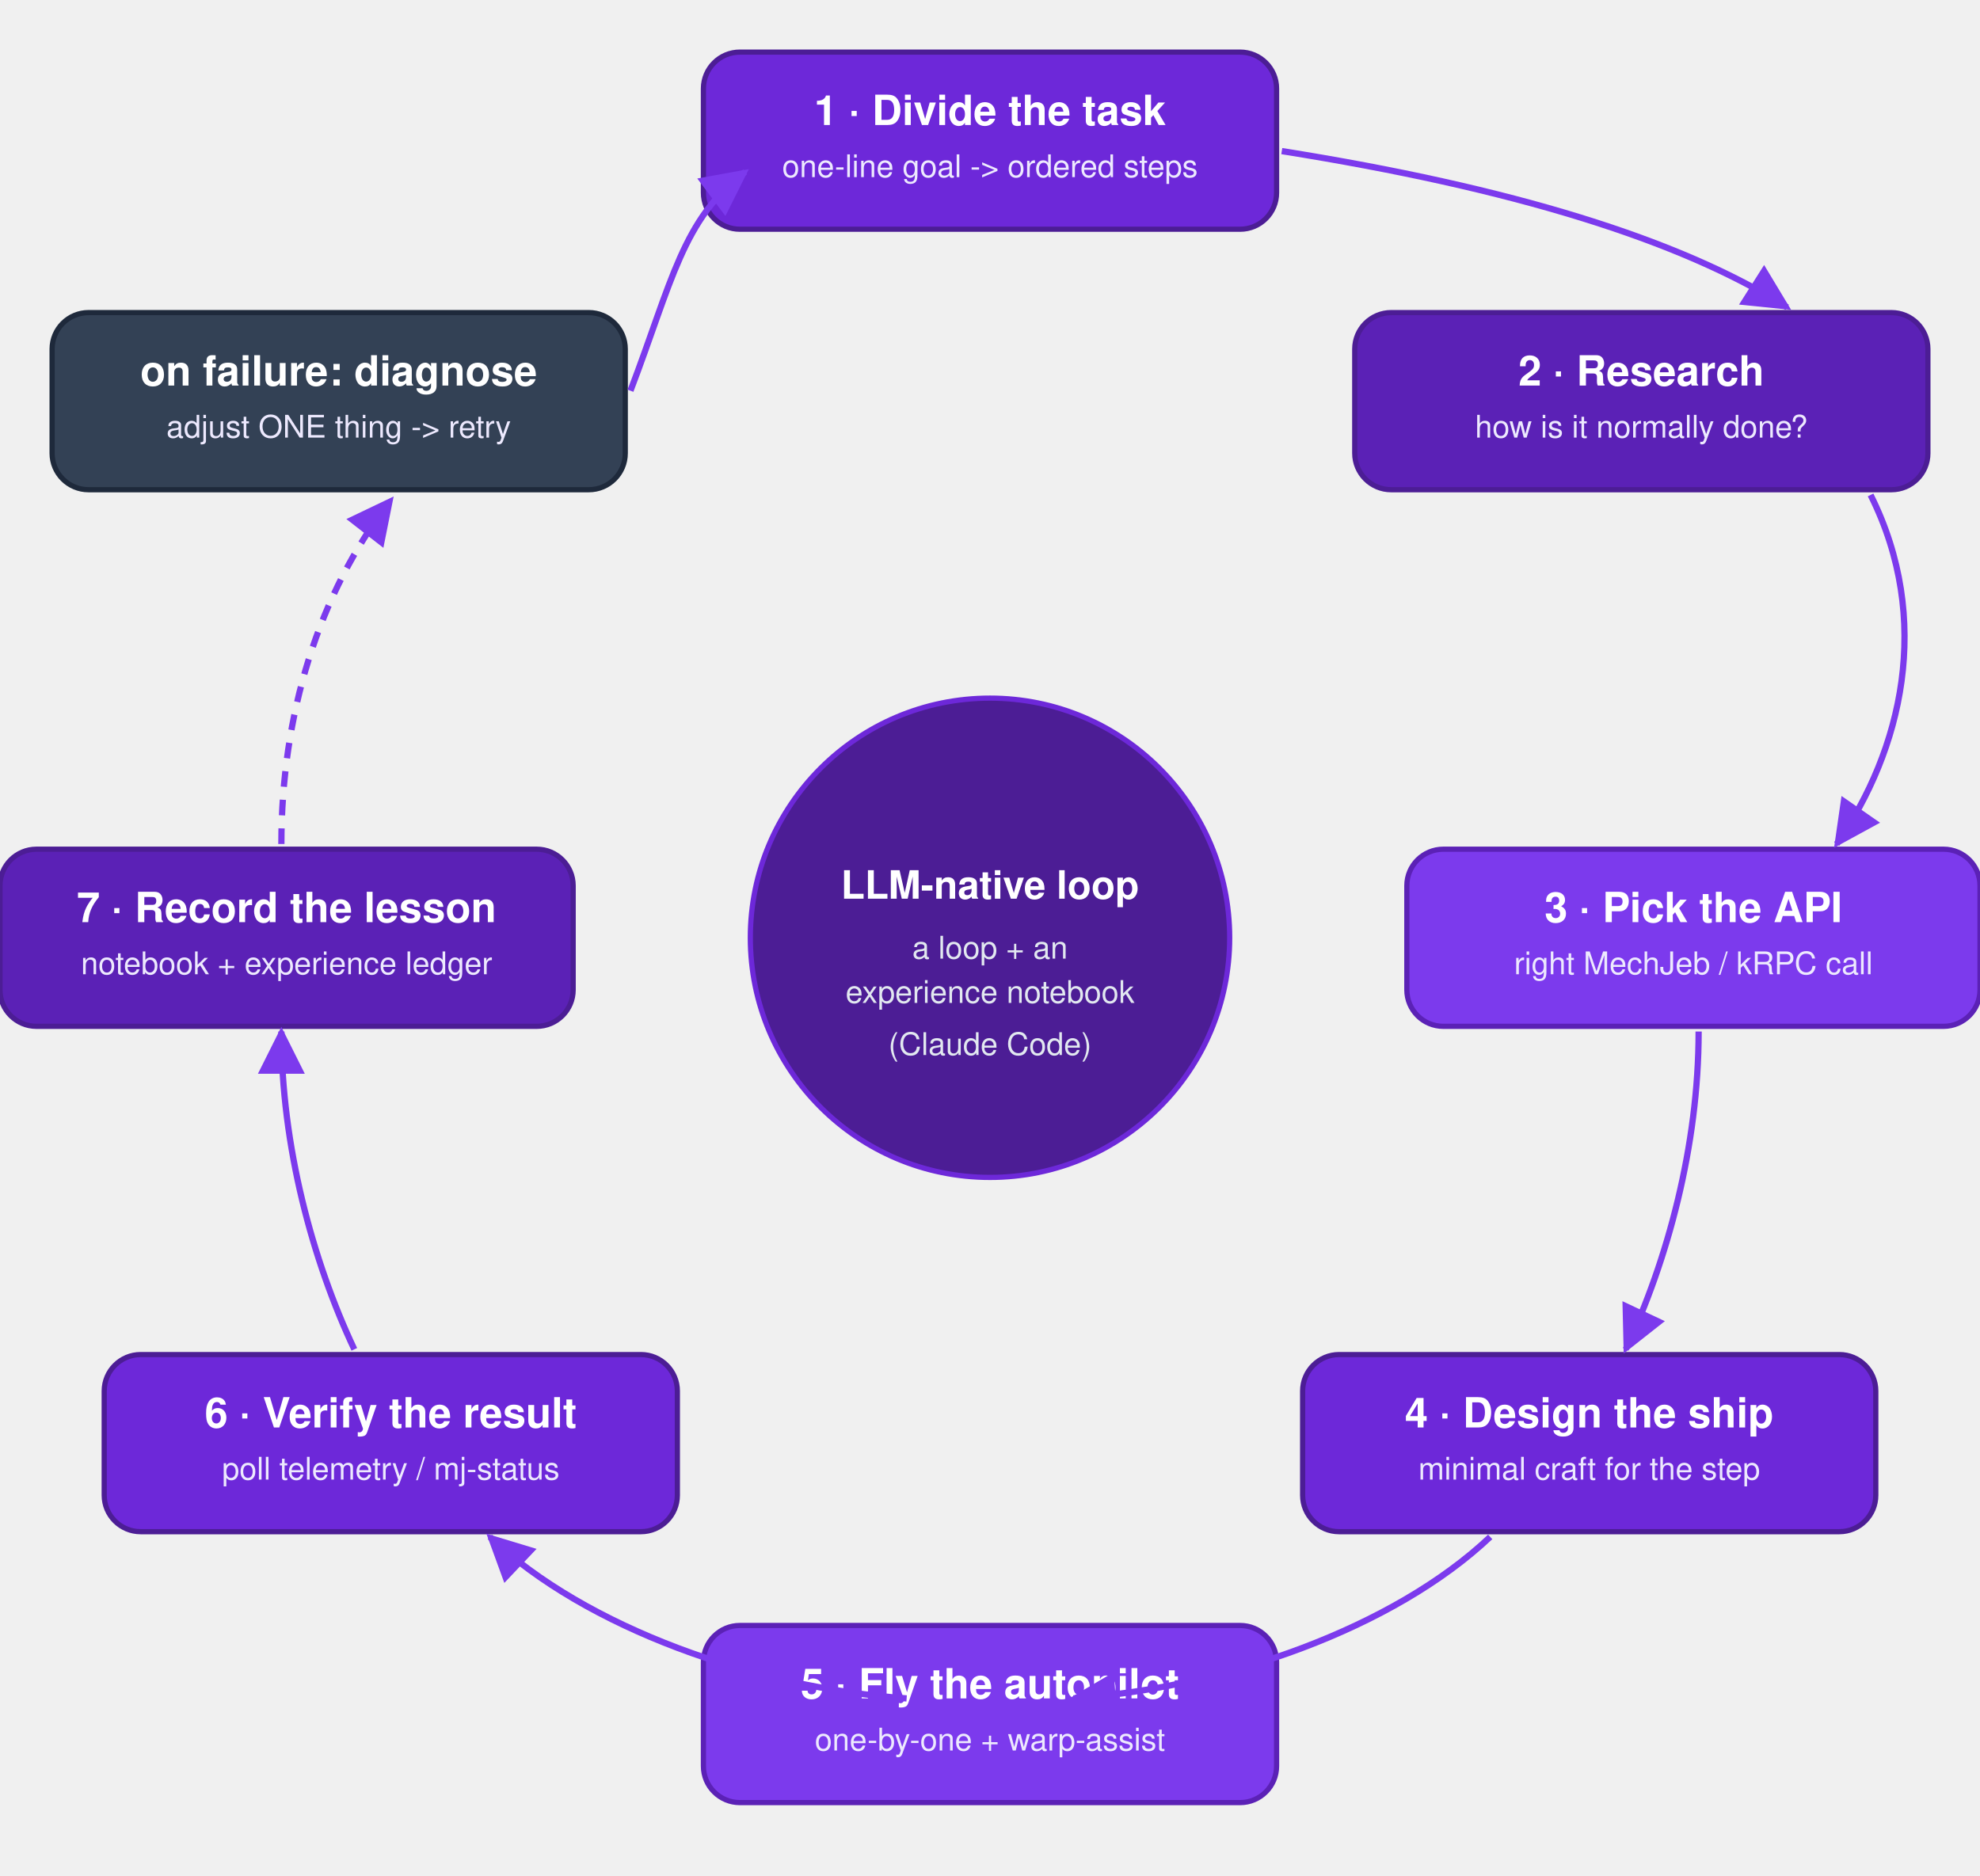
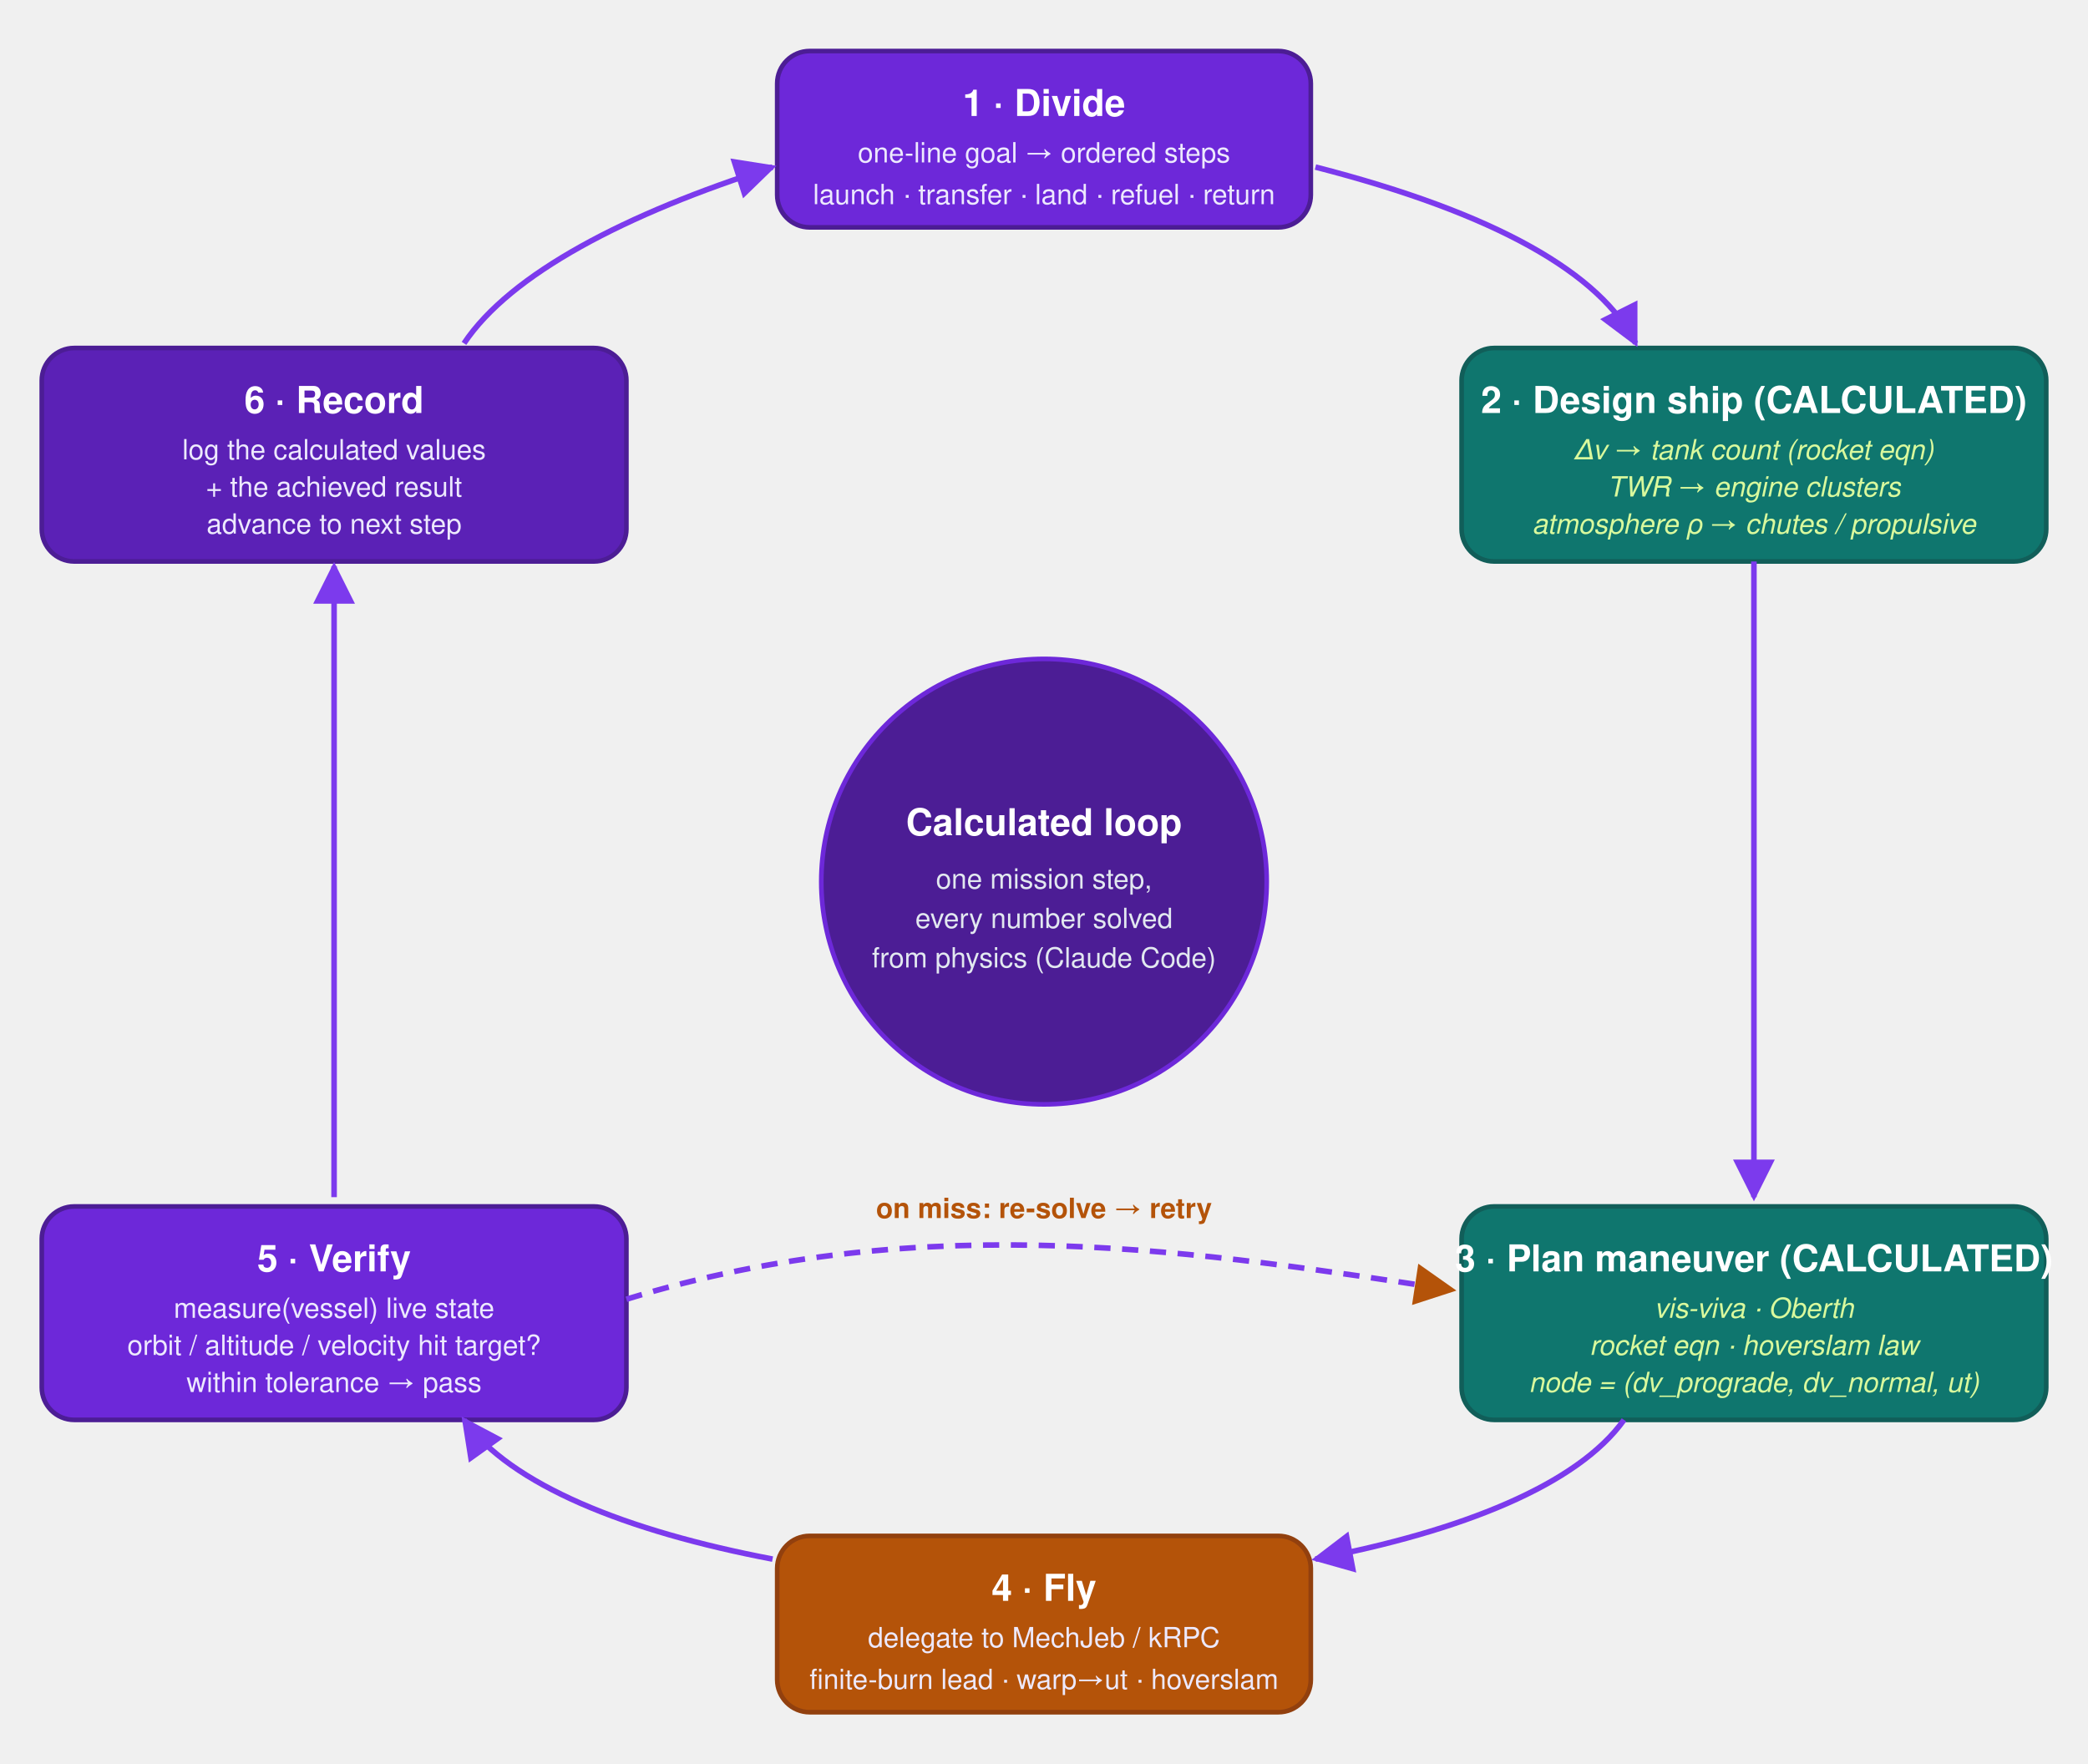
- <svg xmlns="http://www.w3.org/2000/svg" viewBox="0 0 760 720" font-family="Segoe UI, Helvetica, Arial, sans-serif">
+ <svg xmlns="http://www.w3.org/2000/svg" viewBox="0 0 900 760" font-family="Segoe UI, Helvetica, Arial, sans-serif">
  <defs>
    <marker id="cyc" viewBox="0 0 10 10" refX="9" refY="5" markerWidth="7.5" markerHeight="7.5" orient="auto-start-reverse">
      <path d="M0,0 L10,5 L0,10 z" fill="#7c3aed" />
+     </marker>
+     <marker id="retry" viewBox="0 0 10 10" refX="9" refY="5" markerWidth="7.5" markerHeight="7.5" orient="auto-start-reverse">
+       <path d="M0,0 L10,5 L0,10 z" fill="#b45309" />
    </marker>
  </defs>
  <style>
    .node  { rx: 14; stroke-width: 2; }
    .ntitle{ font-size: 16px; font-weight: 700; fill: #ffffff; }
    .nsub  { font-size: 12px; fill: #ede9fe; }
+     .neqn  { font-size: 12px; fill: #d9f99d; font-style: italic; }
    .ring  { stroke: #7c3aed; stroke-width: 2.4; fill: none; }
-     .hub   { font-size: 15px; font-weight: 700; fill: #ffffff; }
+     .hub   { font-size: 16px; font-weight: 700; fill: #ffffff; }
    .hub2  { font-size: 12px; fill: #e2e8f0; }
+     .rlab  { font-size: 12px; fill: #b45309; font-weight: 700; }
  </style>
-   <circle cx="380" cy="360" r="92" fill="#4c1d95" stroke="#6d28d9" stroke-width="2" />
-   <text x="380" y="345" text-anchor="middle" class="hub">LLM-native loop</text>
-   <text x="380" y="368" text-anchor="middle" class="hub2">a loop + an</text>
-   <text x="380" y="385" text-anchor="middle" class="hub2">experience notebook</text>
-   <text x="380" y="405" text-anchor="middle" class="hub2">(Claude Code)</text>
-   <rect x="270" y="20" width="220" height="68" class="node" fill="#6d28d9" stroke="#4c1d95" />
-   <text x="380" y="48" text-anchor="middle" class="ntitle">1 · Divide the task</text>
-   <text x="380" y="68" text-anchor="middle" class="nsub">one-line goal -&gt; ordered steps</text>
-   <rect x="520" y="120" width="220" height="68" class="node" fill="#5b21b6" stroke="#4c1d95" />
-   <text x="630" y="148" text-anchor="middle" class="ntitle">2 · Research</text>
-   <text x="630" y="168" text-anchor="middle" class="nsub">how is it normally done?</text>
-   <rect x="540" y="326" width="220" height="68" class="node" fill="#7c3aed" stroke="#5b21b6" />
-   <text x="650" y="354" text-anchor="middle" class="ntitle">3 · Pick the API</text>
-   <text x="650" y="374" text-anchor="middle" class="nsub">right MechJeb / kRPC call</text>
-   <rect x="500" y="520" width="220" height="68" class="node" fill="#6d28d9" stroke="#4c1d95" />
-   <text x="610" y="548" text-anchor="middle" class="ntitle">4 · Design the ship</text>
-   <text x="610" y="568" text-anchor="middle" class="nsub">minimal craft for the step</text>
-   <rect x="270" y="624" width="220" height="68" class="node" fill="#7c3aed" stroke="#5b21b6" />
-   <text x="380" y="652" text-anchor="middle" class="ntitle">5 · Fly the autopilot</text>
-   <text x="380" y="672" text-anchor="middle" class="nsub">one-by-one + warp-assist</text>
-   <rect x="40" y="520" width="220" height="68" class="node" fill="#6d28d9" stroke="#4c1d95" />
-   <text x="150" y="548" text-anchor="middle" class="ntitle">6 · Verify the result</text>
-   <text x="150" y="568" text-anchor="middle" class="nsub">poll telemetry / mj-status</text>
-   <rect x="0" y="326" width="220" height="68" class="node" fill="#5b21b6" stroke="#4c1d95" />
-   <text x="110" y="354" text-anchor="middle" class="ntitle">7 · Record the lesson</text>
-   <text x="110" y="374" text-anchor="middle" class="nsub">notebook + experience ledger</text>
-   <rect x="20" y="120" width="220" height="68" class="node" fill="#334155" stroke="#1e293b" />
-   <text x="130" y="148" text-anchor="middle" class="ntitle" font-size="15px">on failure: diagnose</text>
-   <text x="130" y="168" text-anchor="middle" class="nsub" fill="#cbd5e1">adjust ONE thing -&gt; retry</text>
-   <path d="M492,58 C580,72 645,92 686,118" class="ring" marker-end="url(#cyc)" />
-   <path d="M718,190 C742,238 730,288 705,324" class="ring" marker-end="url(#cyc)" />
-   <path d="M652,396 C652,440 640,484 624,518" class="ring" marker-end="url(#cyc)" />
-   <path d="M572,590 C535,625 470,648 412,652" class="ring" marker-end="url(#cyc)" />
-   <path d="M348,652 C290,648 225,625 188,590" class="ring" marker-end="url(#cyc)" />
-   <path d="M136,518 C120,484 108,440 108,396" class="ring" marker-end="url(#cyc)" />
-   <path d="M108,324 C108,275 122,228 150,192" class="ring" marker-end="url(#cyc)" stroke-dasharray="6 5" />
-   <path d="M242,150 C258,108 262,84 286,66" class="ring" marker-end="url(#cyc)" />
+   <circle cx="450" cy="380" r="96" fill="#4c1d95" stroke="#6d28d9" stroke-width="2" />
+   <text x="450" y="360" text-anchor="middle" class="hub">Calculated loop</text>
+   <text x="450" y="383" text-anchor="middle" class="hub2">one mission step,</text>
+   <text x="450" y="400" text-anchor="middle" class="hub2">every number solved</text>
+   <text x="450" y="417" text-anchor="middle" class="hub2">from physics (Claude Code)</text>
+   <rect x="335" y="22" width="230" height="76" class="node" fill="#6d28d9" stroke="#4c1d95" />
+   <text x="450" y="50" text-anchor="middle" class="ntitle">1 · Divide</text>
+   <text x="450" y="70" text-anchor="middle" class="nsub">one-line goal → ordered steps</text>
+   <text x="450" y="88" text-anchor="middle" class="nsub">launch · transfer · land · refuel · return</text>
+   <rect x="630" y="150" width="252" height="92" class="node" fill="#0f766e" stroke="#115e59" />
+   <text x="756" y="178" text-anchor="middle" class="ntitle">2 · Design ship  (CALCULATED)</text>
+   <text x="756" y="198" text-anchor="middle" class="neqn">Δv → tank count (rocket eqn)</text>
+   <text x="756" y="214" text-anchor="middle" class="neqn">TWR → engine clusters</text>
+   <text x="756" y="230" text-anchor="middle" class="neqn">atmosphere ρ → chutes / propulsive</text>
+   <rect x="630" y="520" width="252" height="92" class="node" fill="#0f766e" stroke="#115e59" />
+   <text x="756" y="548" text-anchor="middle" class="ntitle">3 · Plan maneuver  (CALCULATED)</text>
+   <text x="756" y="568" text-anchor="middle" class="neqn">vis-viva · Oberth</text>
+   <text x="756" y="584" text-anchor="middle" class="neqn">rocket eqn · hoverslam law</text>
+   <text x="756" y="600" text-anchor="middle" class="neqn">node = (dv_prograde, dv_normal, ut)</text>
+   <rect x="335" y="662" width="230" height="76" class="node" fill="#b45309" stroke="#92400e" />
+   <text x="450" y="690" text-anchor="middle" class="ntitle">4 · Fly</text>
+   <text x="450" y="710" text-anchor="middle" class="nsub">delegate to MechJeb / kRPC</text>
+   <text x="450" y="728" text-anchor="middle" class="nsub">finite-burn lead · warp→ut · hoverslam</text>
+   <rect x="18" y="520" width="252" height="92" class="node" fill="#6d28d9" stroke="#4c1d95" />
+   <text x="144" y="548" text-anchor="middle" class="ntitle">5 · Verify</text>
+   <text x="144" y="568" text-anchor="middle" class="nsub">measure(vessel) live state</text>
+   <text x="144" y="584" text-anchor="middle" class="nsub">orbit / altitude / velocity hit target?</text>
+   <text x="144" y="600" text-anchor="middle" class="nsub">within tolerance → pass</text>
+   <rect x="18" y="150" width="252" height="92" class="node" fill="#5b21b6" stroke="#4c1d95" />
+   <text x="144" y="178" text-anchor="middle" class="ntitle">6 · Record</text>
+   <text x="144" y="198" text-anchor="middle" class="nsub">log the calculated values</text>
+   <text x="144" y="214" text-anchor="middle" class="nsub">+ the achieved result</text>
+   <text x="144" y="230" text-anchor="middle" class="nsub">advance to next step</text>
+   <path d="M567,72  C645,92  690,118 705,148" class="ring" marker-end="url(#cyc)" />
+   <path d="M756,242 C756,330 756,430 756,516" class="ring" marker-end="url(#cyc)" />
+   <path d="M700,612 C680,640 630,660 567,672" class="ring" marker-end="url(#cyc)" />
+   <path d="M333,672 C270,660 220,640 200,612" class="ring" marker-end="url(#cyc)" />
+   <path d="M144,516 C144,430 144,330 144,244" class="ring" marker-end="url(#cyc)" />
+   <path d="M200,148 C220,118 270,92  333,72" class="ring" marker-end="url(#cyc)" />
+   <path d="M270,560 C400,520 520,540 626,556" class="ring" stroke="#b45309" stroke-dasharray="7 5" marker-end="url(#retry)" />
+   <text x="450" y="525" text-anchor="middle" class="rlab">on miss: re-solve → retry</text>
</svg>
